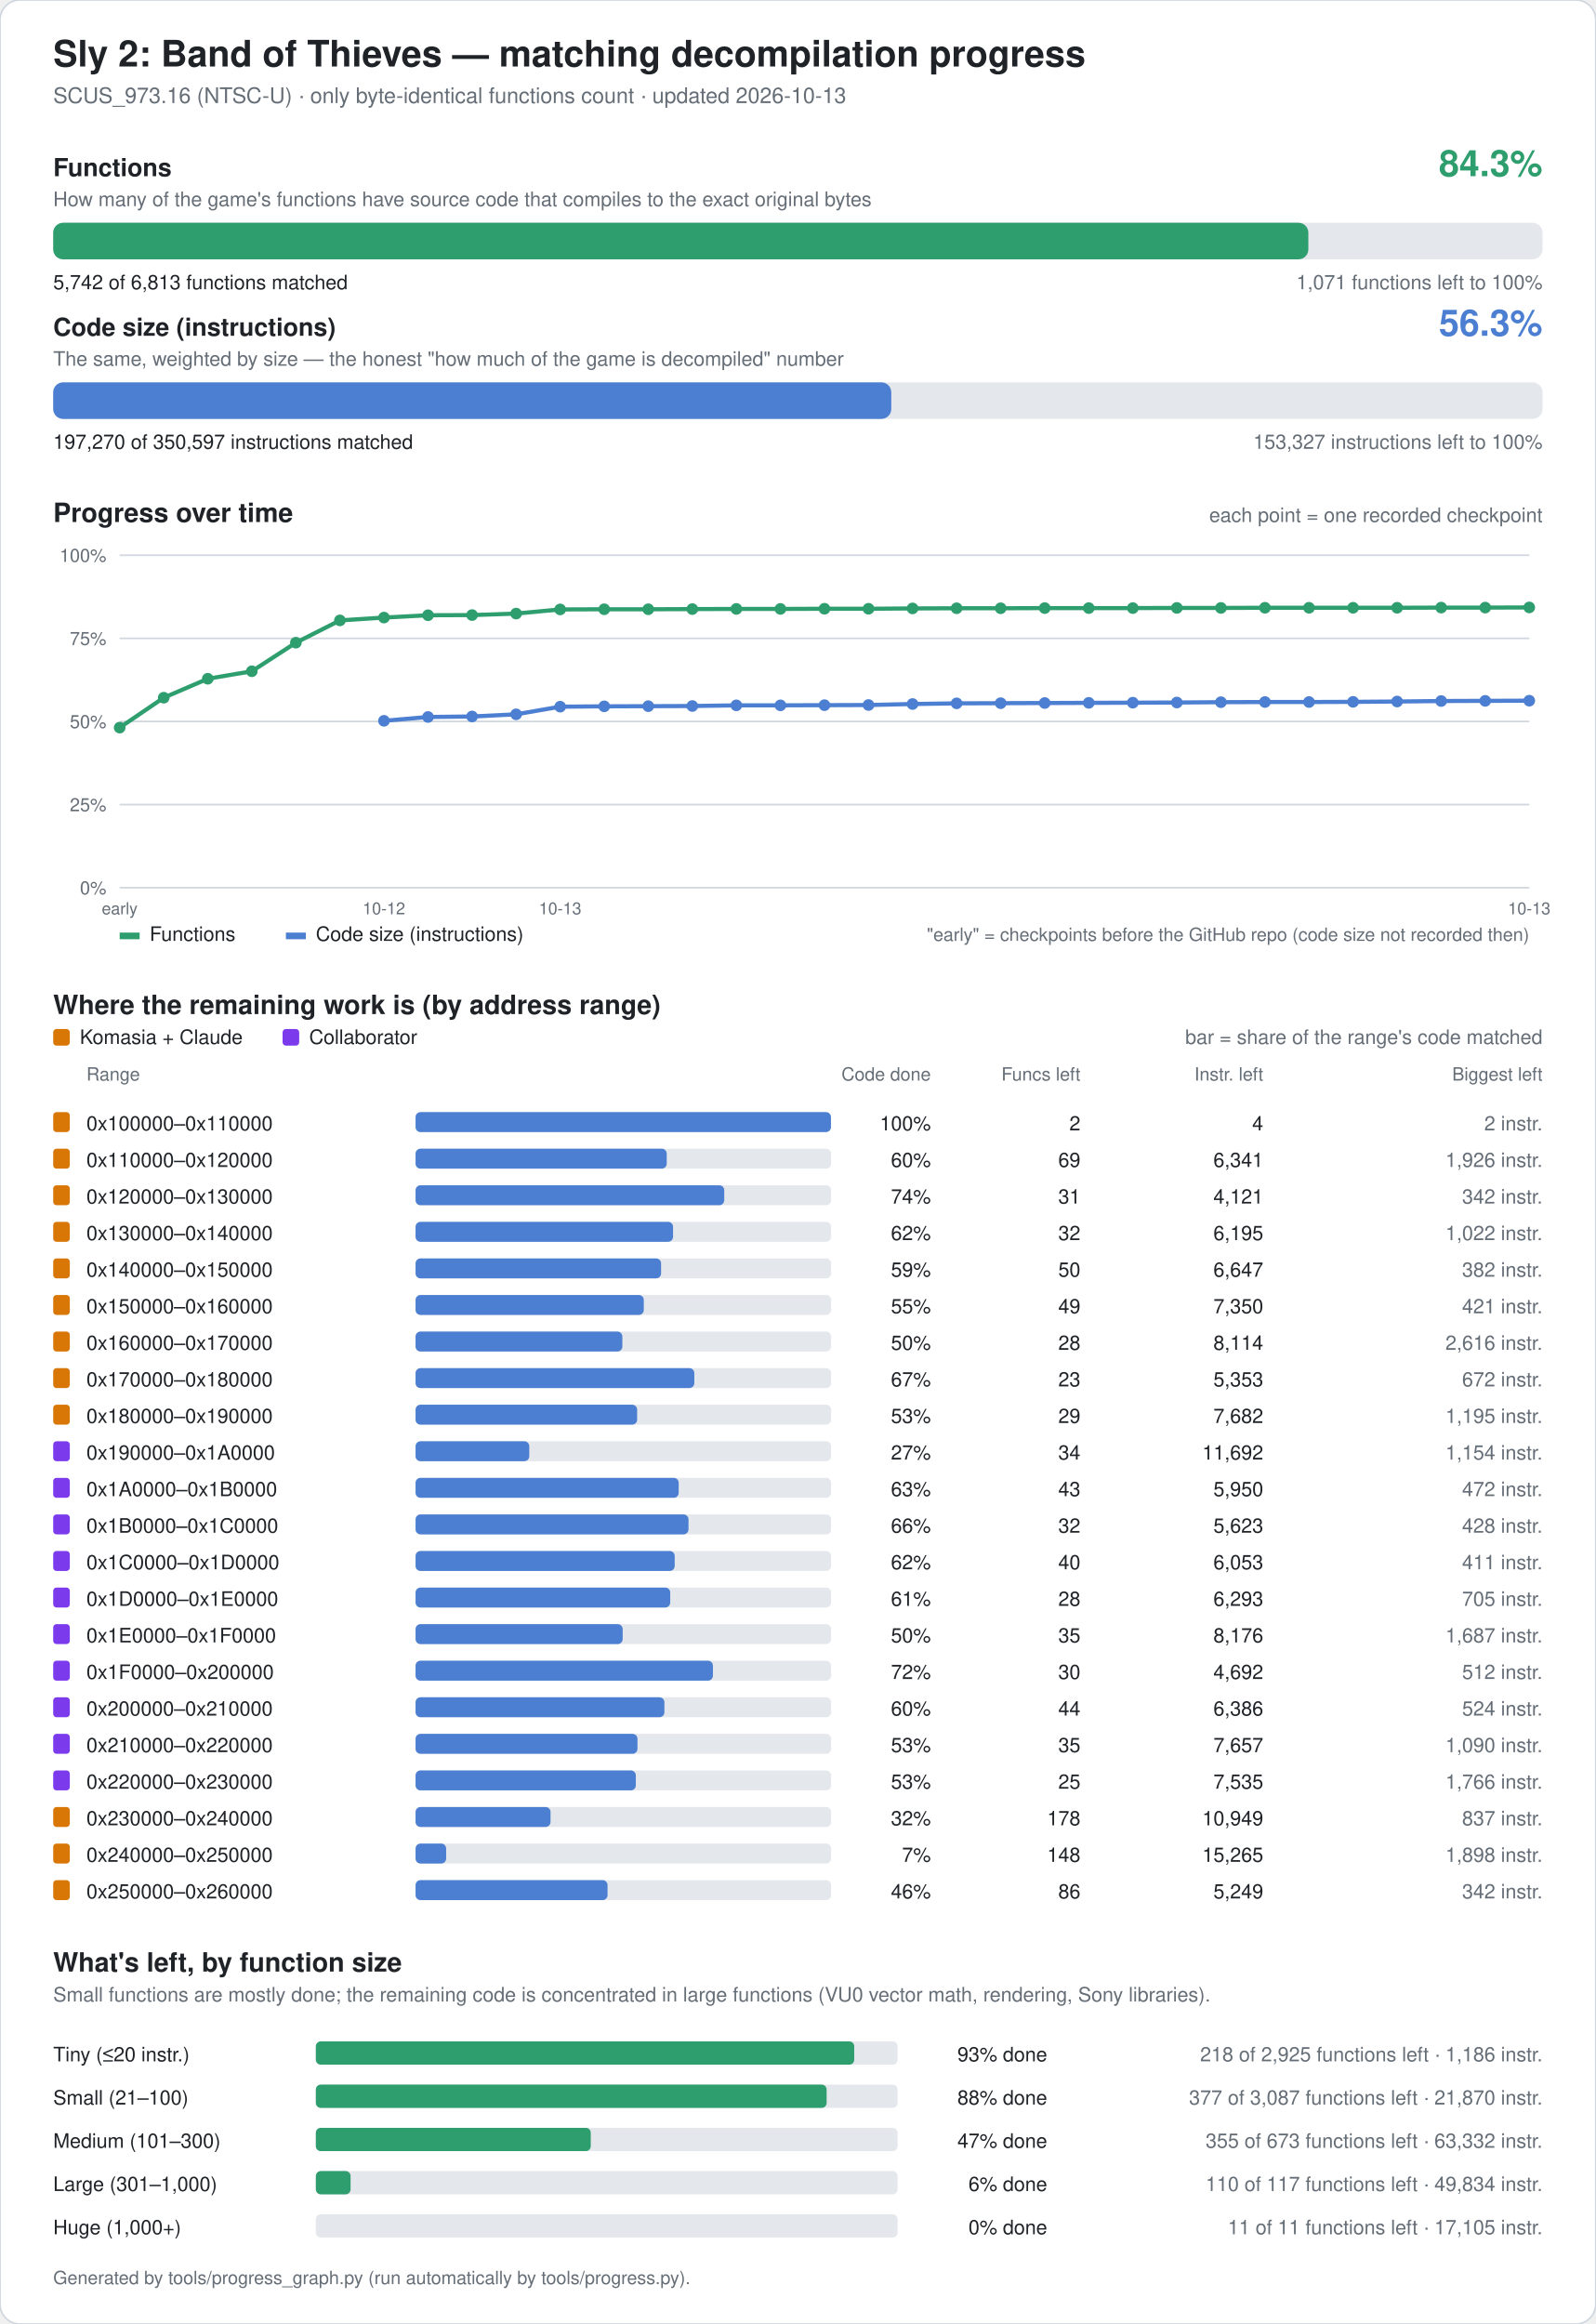
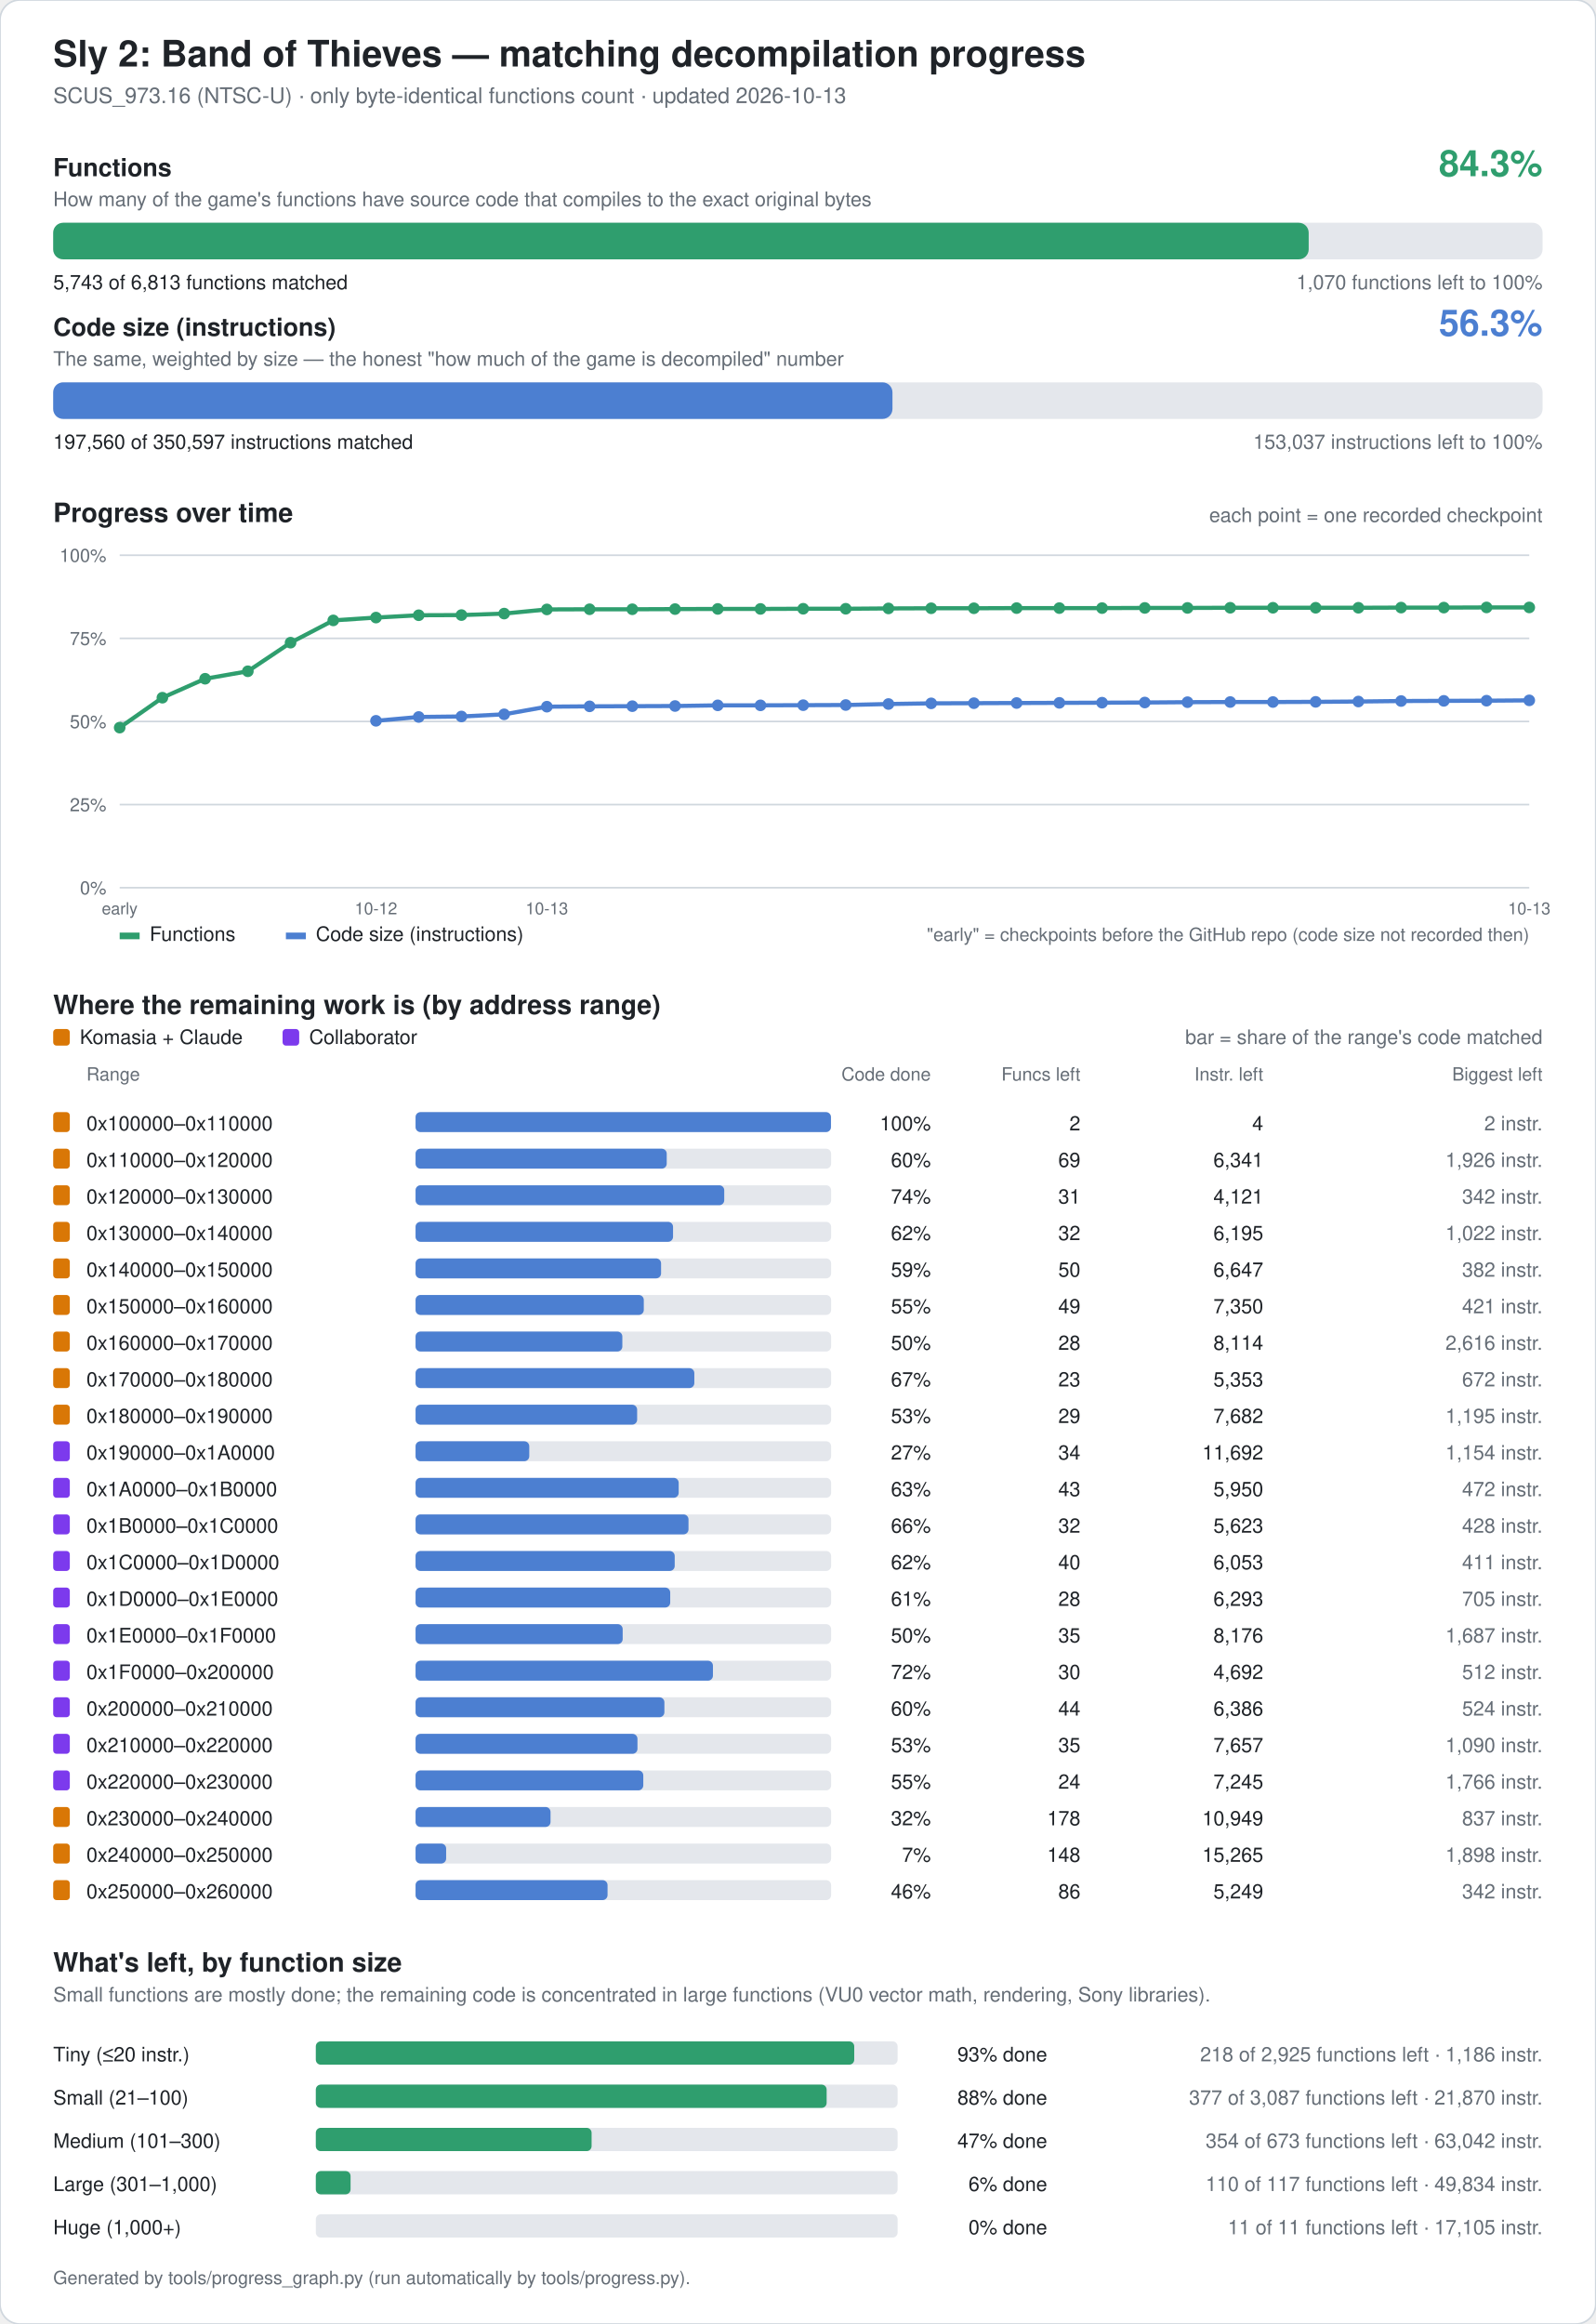
<svg xmlns="http://www.w3.org/2000/svg" width="960" height="1398" viewBox="0 0 960 1398" font-family="-apple-system,BlinkMacSystemFont,Segoe UI,Helvetica,Arial,sans-serif">
  <rect width="960" height="1398" rx="12" fill="#ffffff" stroke="#d0d7de" />
  <text x="32.0" y="40.0" font-size="22" fill="#1f2328" text-anchor="start" font-weight="bold">Sly 2: Band of Thieves — matching decompilation progress</text>
  <text x="32.0" y="62.0" font-size="13" fill="#656d76" text-anchor="start" font-weight="normal">SCUS_973.16 (NTSC-U) · only byte-identical functions count · updated 2026-10-13</text>
  <text x="32.0" y="106.0" font-size="15" fill="#1f2328" text-anchor="start" font-weight="bold">Functions</text>
  <text x="928.0" y="106.0" font-size="22" fill="#2f9e6e" text-anchor="end" font-weight="bold">84.3%</text>
  <text x="32.0" y="124.0" font-size="12" fill="#656d76" text-anchor="start" font-weight="normal">How many of the game's functions have source code that compiles to the exact original bytes</text>
  <rect x="32" y="134" width="896" height="22" rx="6" fill="#e4e7ec" />
-   <rect x="32" y="134" width="755.1" height="22" rx="6" fill="#2f9e6e" />
-   <text x="32.0" y="174.0" font-size="12" fill="#1f2328" text-anchor="start" font-weight="normal">5,742 of 6,813 functions matched</text>
-   <text x="928.0" y="174.0" font-size="12" fill="#656d76" text-anchor="end" font-weight="normal">1,071 functions left to 100%</text>
+   <rect x="32" y="134" width="755.3" height="22" rx="6" fill="#2f9e6e" />
+   <text x="32.0" y="174.0" font-size="12" fill="#1f2328" text-anchor="start" font-weight="normal">5,743 of 6,813 functions matched</text>
+   <text x="928.0" y="174.0" font-size="12" fill="#656d76" text-anchor="end" font-weight="normal">1,070 functions left to 100%</text>
  <text x="32.0" y="202.0" font-size="15" fill="#1f2328" text-anchor="start" font-weight="bold">Code size (instructions)</text>
  <text x="928.0" y="202.0" font-size="22" fill="#4c7fd1" text-anchor="end" font-weight="bold">56.3%</text>
  <text x="32.0" y="220.0" font-size="12" fill="#656d76" text-anchor="start" font-weight="normal">The same, weighted by size — the honest "how much of the game is decompiled" number</text>
  <rect x="32" y="230" width="896" height="22" rx="6" fill="#e4e7ec" />
-   <rect x="32" y="230" width="504.2" height="22" rx="6" fill="#4c7fd1" />
-   <text x="32.0" y="270.0" font-size="12" fill="#1f2328" text-anchor="start" font-weight="normal">197,270 of 350,597 instructions matched</text>
-   <text x="928.0" y="270.0" font-size="12" fill="#656d76" text-anchor="end" font-weight="normal">153,327 instructions left to 100%</text>
+   <rect x="32" y="230" width="504.9" height="22" rx="6" fill="#4c7fd1" />
+   <text x="32.0" y="270.0" font-size="12" fill="#1f2328" text-anchor="start" font-weight="normal">197,560 of 350,597 instructions matched</text>
+   <text x="928.0" y="270.0" font-size="12" fill="#656d76" text-anchor="end" font-weight="normal">153,037 instructions left to 100%</text>
  <text x="32.0" y="314.0" font-size="16" fill="#1f2328" text-anchor="start" font-weight="bold">Progress over time</text>
  <text x="928.0" y="314.0" font-size="12" fill="#656d76" text-anchor="end" font-weight="normal">each point = one recorded checkpoint</text>
  <line x1="72" y1="534.0" x2="920" y2="534.0" stroke="#d0d7de" stroke-width="1" />
  <text x="64.0" y="538.0" font-size="11" fill="#656d76" text-anchor="end" font-weight="normal">0%</text>
  <line x1="72" y1="484.0" x2="920" y2="484.0" stroke="#d0d7de" stroke-width="1" />
  <text x="64.0" y="488.0" font-size="11" fill="#656d76" text-anchor="end" font-weight="normal">25%</text>
  <line x1="72" y1="434.0" x2="920" y2="434.0" stroke="#d0d7de" stroke-width="1" />
  <text x="64.0" y="438.0" font-size="11" fill="#656d76" text-anchor="end" font-weight="normal">50%</text>
  <line x1="72" y1="384.0" x2="920" y2="384.0" stroke="#d0d7de" stroke-width="1" />
  <text x="64.0" y="388.0" font-size="11" fill="#656d76" text-anchor="end" font-weight="normal">75%</text>
  <line x1="72" y1="334.0" x2="920" y2="334.0" stroke="#d0d7de" stroke-width="1" />
  <text x="64.0" y="338.0" font-size="11" fill="#656d76" text-anchor="end" font-weight="normal">100%</text>
-   <polyline fill="none" stroke="#2f9e6e" stroke-width="2.5" stroke-linejoin="round" points="72.0,437.7 98.5,419.7 125.0,408.3 151.5,403.8 178.0,386.6 204.5,373.2 231.0,371.5 257.5,370.1 284.0,370.0 310.5,369.1 337.0,366.6 363.5,366.5 390.0,366.5 416.5,366.4 443.0,366.3 469.5,366.3 496.0,366.2 522.5,366.2 549.0,366.0 575.5,365.9 602.0,365.9 628.5,365.8 655.0,365.8 681.5,365.8 708.0,365.7 734.5,365.7 761.0,365.6 787.5,365.6 814.0,365.6 840.5,365.6 867.0,365.5 893.5,365.5 920.0,365.4" />
+   <polyline fill="none" stroke="#2f9e6e" stroke-width="2.5" stroke-linejoin="round" points="72.0,437.7 97.7,419.7 123.4,408.3 149.1,403.8 174.8,386.6 200.5,373.2 226.2,371.5 251.9,370.1 277.6,370.0 303.3,369.1 329.0,366.6 354.7,366.5 380.4,366.5 406.1,366.4 431.8,366.3 457.5,366.3 483.2,366.2 508.8,366.2 534.5,366.0 560.2,365.9 585.9,365.9 611.6,365.8 637.3,365.8 663.0,365.8 688.7,365.7 714.4,365.7 740.1,365.6 765.8,365.6 791.5,365.6 817.2,365.6 842.9,365.5 868.6,365.5 894.3,365.4 920.0,365.4" />
  <circle cx="72.0" cy="437.7" r="3.5" fill="#2f9e6e" />
-   <circle cx="98.5" cy="419.7" r="3.5" fill="#2f9e6e" />
-   <circle cx="125.0" cy="408.3" r="3.5" fill="#2f9e6e" />
-   <circle cx="151.5" cy="403.8" r="3.5" fill="#2f9e6e" />
-   <circle cx="178.0" cy="386.6" r="3.5" fill="#2f9e6e" />
-   <circle cx="204.5" cy="373.2" r="3.5" fill="#2f9e6e" />
-   <circle cx="231.0" cy="371.5" r="3.5" fill="#2f9e6e" />
-   <circle cx="257.5" cy="370.1" r="3.5" fill="#2f9e6e" />
-   <circle cx="284.0" cy="370.0" r="3.5" fill="#2f9e6e" />
-   <circle cx="310.5" cy="369.1" r="3.5" fill="#2f9e6e" />
-   <circle cx="337.0" cy="366.6" r="3.5" fill="#2f9e6e" />
-   <circle cx="363.5" cy="366.5" r="3.5" fill="#2f9e6e" />
-   <circle cx="390.0" cy="366.5" r="3.5" fill="#2f9e6e" />
-   <circle cx="416.5" cy="366.4" r="3.5" fill="#2f9e6e" />
-   <circle cx="443.0" cy="366.3" r="3.5" fill="#2f9e6e" />
-   <circle cx="469.5" cy="366.3" r="3.5" fill="#2f9e6e" />
-   <circle cx="496.0" cy="366.2" r="3.5" fill="#2f9e6e" />
-   <circle cx="522.5" cy="366.2" r="3.5" fill="#2f9e6e" />
-   <circle cx="549.0" cy="366.0" r="3.5" fill="#2f9e6e" />
-   <circle cx="575.5" cy="365.9" r="3.5" fill="#2f9e6e" />
-   <circle cx="602.0" cy="365.9" r="3.5" fill="#2f9e6e" />
-   <circle cx="628.5" cy="365.8" r="3.5" fill="#2f9e6e" />
-   <circle cx="655.0" cy="365.8" r="3.5" fill="#2f9e6e" />
-   <circle cx="681.5" cy="365.8" r="3.5" fill="#2f9e6e" />
-   <circle cx="708.0" cy="365.7" r="3.5" fill="#2f9e6e" />
-   <circle cx="734.5" cy="365.7" r="3.5" fill="#2f9e6e" />
-   <circle cx="761.0" cy="365.6" r="3.5" fill="#2f9e6e" />
-   <circle cx="787.5" cy="365.6" r="3.5" fill="#2f9e6e" />
-   <circle cx="814.0" cy="365.6" r="3.5" fill="#2f9e6e" />
-   <circle cx="840.5" cy="365.6" r="3.5" fill="#2f9e6e" />
-   <circle cx="867.0" cy="365.5" r="3.5" fill="#2f9e6e" />
-   <circle cx="893.5" cy="365.5" r="3.5" fill="#2f9e6e" />
+   <circle cx="97.7" cy="419.7" r="3.5" fill="#2f9e6e" />
+   <circle cx="123.4" cy="408.3" r="3.5" fill="#2f9e6e" />
+   <circle cx="149.1" cy="403.8" r="3.5" fill="#2f9e6e" />
+   <circle cx="174.8" cy="386.6" r="3.5" fill="#2f9e6e" />
+   <circle cx="200.5" cy="373.2" r="3.5" fill="#2f9e6e" />
+   <circle cx="226.2" cy="371.5" r="3.5" fill="#2f9e6e" />
+   <circle cx="251.9" cy="370.1" r="3.5" fill="#2f9e6e" />
+   <circle cx="277.6" cy="370.0" r="3.5" fill="#2f9e6e" />
+   <circle cx="303.3" cy="369.1" r="3.5" fill="#2f9e6e" />
+   <circle cx="329.0" cy="366.6" r="3.5" fill="#2f9e6e" />
+   <circle cx="354.7" cy="366.5" r="3.5" fill="#2f9e6e" />
+   <circle cx="380.4" cy="366.5" r="3.5" fill="#2f9e6e" />
+   <circle cx="406.1" cy="366.4" r="3.5" fill="#2f9e6e" />
+   <circle cx="431.8" cy="366.3" r="3.5" fill="#2f9e6e" />
+   <circle cx="457.5" cy="366.3" r="3.5" fill="#2f9e6e" />
+   <circle cx="483.2" cy="366.2" r="3.5" fill="#2f9e6e" />
+   <circle cx="508.8" cy="366.2" r="3.5" fill="#2f9e6e" />
+   <circle cx="534.5" cy="366.0" r="3.5" fill="#2f9e6e" />
+   <circle cx="560.2" cy="365.9" r="3.5" fill="#2f9e6e" />
+   <circle cx="585.9" cy="365.9" r="3.5" fill="#2f9e6e" />
+   <circle cx="611.6" cy="365.8" r="3.5" fill="#2f9e6e" />
+   <circle cx="637.3" cy="365.8" r="3.5" fill="#2f9e6e" />
+   <circle cx="663.0" cy="365.8" r="3.5" fill="#2f9e6e" />
+   <circle cx="688.7" cy="365.7" r="3.5" fill="#2f9e6e" />
+   <circle cx="714.4" cy="365.7" r="3.5" fill="#2f9e6e" />
+   <circle cx="740.1" cy="365.6" r="3.5" fill="#2f9e6e" />
+   <circle cx="765.8" cy="365.6" r="3.5" fill="#2f9e6e" />
+   <circle cx="791.5" cy="365.6" r="3.5" fill="#2f9e6e" />
+   <circle cx="817.2" cy="365.6" r="3.5" fill="#2f9e6e" />
+   <circle cx="842.9" cy="365.5" r="3.5" fill="#2f9e6e" />
+   <circle cx="868.6" cy="365.5" r="3.5" fill="#2f9e6e" />
+   <circle cx="894.3" cy="365.4" r="3.5" fill="#2f9e6e" />
  <circle cx="920.0" cy="365.4" r="3.5" fill="#2f9e6e" />
-   <polyline fill="none" stroke="#4c7fd1" stroke-width="2.5" stroke-linejoin="round" points="231.0,433.6 257.5,431.3 284.0,431.0 310.5,429.7 337.0,425.1 363.5,424.9 390.0,424.8 416.5,424.7 443.0,424.3 469.5,424.3 496.0,424.2 522.5,424.1 549.0,423.5 575.5,423.1 602.0,423.0 628.5,422.9 655.0,422.8 681.5,422.7 708.0,422.6 734.5,422.4 761.0,422.3 787.5,422.3 814.0,422.2 840.5,422.0 867.0,421.7 893.5,421.6 920.0,421.5" />
-   <circle cx="231.0" cy="433.6" r="3.5" fill="#4c7fd1" />
-   <circle cx="257.5" cy="431.3" r="3.5" fill="#4c7fd1" />
-   <circle cx="284.0" cy="431.0" r="3.5" fill="#4c7fd1" />
-   <circle cx="310.5" cy="429.7" r="3.5" fill="#4c7fd1" />
-   <circle cx="337.0" cy="425.1" r="3.5" fill="#4c7fd1" />
-   <circle cx="363.5" cy="424.9" r="3.5" fill="#4c7fd1" />
-   <circle cx="390.0" cy="424.8" r="3.5" fill="#4c7fd1" />
-   <circle cx="416.5" cy="424.7" r="3.5" fill="#4c7fd1" />
-   <circle cx="443.0" cy="424.3" r="3.5" fill="#4c7fd1" />
-   <circle cx="469.5" cy="424.3" r="3.5" fill="#4c7fd1" />
-   <circle cx="496.0" cy="424.2" r="3.5" fill="#4c7fd1" />
-   <circle cx="522.5" cy="424.1" r="3.5" fill="#4c7fd1" />
-   <circle cx="549.0" cy="423.5" r="3.5" fill="#4c7fd1" />
-   <circle cx="575.5" cy="423.1" r="3.5" fill="#4c7fd1" />
-   <circle cx="602.0" cy="423.0" r="3.5" fill="#4c7fd1" />
-   <circle cx="628.5" cy="422.9" r="3.5" fill="#4c7fd1" />
-   <circle cx="655.0" cy="422.8" r="3.5" fill="#4c7fd1" />
-   <circle cx="681.5" cy="422.7" r="3.5" fill="#4c7fd1" />
-   <circle cx="708.0" cy="422.6" r="3.5" fill="#4c7fd1" />
-   <circle cx="734.5" cy="422.4" r="3.5" fill="#4c7fd1" />
-   <circle cx="761.0" cy="422.3" r="3.5" fill="#4c7fd1" />
-   <circle cx="787.5" cy="422.3" r="3.5" fill="#4c7fd1" />
-   <circle cx="814.0" cy="422.2" r="3.5" fill="#4c7fd1" />
-   <circle cx="840.5" cy="422.0" r="3.5" fill="#4c7fd1" />
-   <circle cx="867.0" cy="421.7" r="3.5" fill="#4c7fd1" />
-   <circle cx="893.5" cy="421.6" r="3.5" fill="#4c7fd1" />
-   <circle cx="920.0" cy="421.5" r="3.5" fill="#4c7fd1" />
+   <polyline fill="none" stroke="#4c7fd1" stroke-width="2.5" stroke-linejoin="round" points="226.2,433.6 251.9,431.3 277.6,431.0 303.3,429.7 329.0,425.1 354.7,424.9 380.4,424.8 406.1,424.7 431.8,424.3 457.5,424.3 483.2,424.2 508.8,424.1 534.5,423.5 560.2,423.1 585.9,423.0 611.6,422.9 637.3,422.8 663.0,422.7 688.7,422.6 714.4,422.4 740.1,422.3 765.8,422.3 791.5,422.2 817.2,422.0 842.9,421.7 868.6,421.6 894.3,421.5 920.0,421.3" />
+   <circle cx="226.2" cy="433.6" r="3.5" fill="#4c7fd1" />
+   <circle cx="251.9" cy="431.3" r="3.5" fill="#4c7fd1" />
+   <circle cx="277.6" cy="431.0" r="3.5" fill="#4c7fd1" />
+   <circle cx="303.3" cy="429.7" r="3.5" fill="#4c7fd1" />
+   <circle cx="329.0" cy="425.1" r="3.5" fill="#4c7fd1" />
+   <circle cx="354.7" cy="424.9" r="3.5" fill="#4c7fd1" />
+   <circle cx="380.4" cy="424.8" r="3.5" fill="#4c7fd1" />
+   <circle cx="406.1" cy="424.7" r="3.5" fill="#4c7fd1" />
+   <circle cx="431.8" cy="424.3" r="3.5" fill="#4c7fd1" />
+   <circle cx="457.5" cy="424.3" r="3.5" fill="#4c7fd1" />
+   <circle cx="483.2" cy="424.2" r="3.5" fill="#4c7fd1" />
+   <circle cx="508.8" cy="424.1" r="3.5" fill="#4c7fd1" />
+   <circle cx="534.5" cy="423.5" r="3.5" fill="#4c7fd1" />
+   <circle cx="560.2" cy="423.1" r="3.5" fill="#4c7fd1" />
+   <circle cx="585.9" cy="423.0" r="3.5" fill="#4c7fd1" />
+   <circle cx="611.6" cy="422.9" r="3.5" fill="#4c7fd1" />
+   <circle cx="637.3" cy="422.8" r="3.5" fill="#4c7fd1" />
+   <circle cx="663.0" cy="422.7" r="3.5" fill="#4c7fd1" />
+   <circle cx="688.7" cy="422.6" r="3.5" fill="#4c7fd1" />
+   <circle cx="714.4" cy="422.4" r="3.5" fill="#4c7fd1" />
+   <circle cx="740.1" cy="422.3" r="3.5" fill="#4c7fd1" />
+   <circle cx="765.8" cy="422.3" r="3.5" fill="#4c7fd1" />
+   <circle cx="791.5" cy="422.2" r="3.5" fill="#4c7fd1" />
+   <circle cx="817.2" cy="422.0" r="3.5" fill="#4c7fd1" />
+   <circle cx="842.9" cy="421.7" r="3.5" fill="#4c7fd1" />
+   <circle cx="868.6" cy="421.6" r="3.5" fill="#4c7fd1" />
+   <circle cx="894.3" cy="421.5" r="3.5" fill="#4c7fd1" />
+   <circle cx="920.0" cy="421.3" r="3.5" fill="#4c7fd1" />
  <text x="72.0" y="550.0" font-size="10" fill="#656d76" text-anchor="middle" font-weight="normal">early</text>
-   <text x="231.0" y="550.0" font-size="10" fill="#656d76" text-anchor="middle" font-weight="normal">10-12</text>
-   <text x="337.0" y="550.0" font-size="10" fill="#656d76" text-anchor="middle" font-weight="normal">10-13</text>
+   <text x="226.2" y="550.0" font-size="10" fill="#656d76" text-anchor="middle" font-weight="normal">10-12</text>
+   <text x="329.0" y="550.0" font-size="10" fill="#656d76" text-anchor="middle" font-weight="normal">10-13</text>
  <text x="920.0" y="550.0" font-size="10" fill="#656d76" text-anchor="middle" font-weight="normal">10-13</text>
  <rect x="72" y="561" width="12" height="4" fill="#2f9e6e" />
  <text x="90.0" y="566.0" font-size="12" fill="#1f2328" text-anchor="start" font-weight="normal">Functions</text>
  <rect x="172" y="561" width="12" height="4" fill="#4c7fd1" />
  <text x="190.0" y="566.0" font-size="12" fill="#1f2328" text-anchor="start" font-weight="normal">Code size (instructions)</text>
  <text x="920.0" y="566.0" font-size="11" fill="#656d76" text-anchor="end" font-weight="normal">"early" = checkpoints before the GitHub repo (code size not recorded then)</text>
  <text x="32.0" y="610.0" font-size="16" fill="#1f2328" text-anchor="start" font-weight="bold">Where the remaining work is (by address range)</text>
  <rect x="32" y="619" width="10" height="10" rx="2" fill="#d97706" />
  <text x="48.0" y="628.0" font-size="12" fill="#1f2328" text-anchor="start" font-weight="normal">Komasia + Claude</text>
  <rect x="170" y="619" width="10" height="10" rx="2" fill="#7c3aed" />
  <text x="186.0" y="628.0" font-size="12" fill="#1f2328" text-anchor="start" font-weight="normal">Collaborator</text>
  <text x="928.0" y="628.0" font-size="12" fill="#656d76" text-anchor="end" font-weight="normal">bar = share of the range's code matched</text>
  <text x="52.0" y="650.0" font-size="11" fill="#656d76" text-anchor="start" font-weight="normal">Range</text>
  <text x="560.0" y="650.0" font-size="11" fill="#656d76" text-anchor="end" font-weight="normal">Code done</text>
  <text x="650.0" y="650.0" font-size="11" fill="#656d76" text-anchor="end" font-weight="normal">Funcs left</text>
  <text x="760.0" y="650.0" font-size="11" fill="#656d76" text-anchor="end" font-weight="normal">Instr. left</text>
  <text x="928.0" y="650.0" font-size="11" fill="#656d76" text-anchor="end" font-weight="normal">Biggest left</text>
  <rect x="32" y="669" width="10" height="12" rx="2" fill="#d97706" />
  <text x="52.0" y="680.0" font-size="12" fill="#1f2328" text-anchor="start" font-weight="normal">0x100000–0x110000</text>
  <rect x="250" y="669" width="250" height="12" rx="3" fill="#e4e7ec" />
  <rect x="250" y="669" width="249.9" height="12" rx="3" fill="#4c7fd1" />
  <text x="560.0" y="680.0" font-size="12" fill="#1f2328" text-anchor="end" font-weight="normal">100%</text>
  <text x="650.0" y="680.0" font-size="12" fill="#1f2328" text-anchor="end" font-weight="normal">2</text>
  <text x="760.0" y="680.0" font-size="12" fill="#1f2328" text-anchor="end" font-weight="normal">4</text>
  <text x="928.0" y="680.0" font-size="12" fill="#656d76" text-anchor="end" font-weight="normal">2 instr.</text>
  <rect x="32" y="691" width="10" height="12" rx="2" fill="#d97706" />
  <text x="52.0" y="702.0" font-size="12" fill="#1f2328" text-anchor="start" font-weight="normal">0x110000–0x120000</text>
  <rect x="250" y="691" width="250" height="12" rx="3" fill="#e4e7ec" />
  <rect x="250" y="691" width="151.1" height="12" rx="3" fill="#4c7fd1" />
  <text x="560.0" y="702.0" font-size="12" fill="#1f2328" text-anchor="end" font-weight="normal">60%</text>
  <text x="650.0" y="702.0" font-size="12" fill="#1f2328" text-anchor="end" font-weight="normal">69</text>
  <text x="760.0" y="702.0" font-size="12" fill="#1f2328" text-anchor="end" font-weight="normal">6,341</text>
  <text x="928.0" y="702.0" font-size="12" fill="#656d76" text-anchor="end" font-weight="normal">1,926 instr.</text>
  <rect x="32" y="713" width="10" height="12" rx="2" fill="#d97706" />
  <text x="52.0" y="724.0" font-size="12" fill="#1f2328" text-anchor="start" font-weight="normal">0x120000–0x130000</text>
  <rect x="250" y="713" width="250" height="12" rx="3" fill="#e4e7ec" />
  <rect x="250" y="713" width="185.7" height="12" rx="3" fill="#4c7fd1" />
  <text x="560.0" y="724.0" font-size="12" fill="#1f2328" text-anchor="end" font-weight="normal">74%</text>
  <text x="650.0" y="724.0" font-size="12" fill="#1f2328" text-anchor="end" font-weight="normal">31</text>
  <text x="760.0" y="724.0" font-size="12" fill="#1f2328" text-anchor="end" font-weight="normal">4,121</text>
  <text x="928.0" y="724.0" font-size="12" fill="#656d76" text-anchor="end" font-weight="normal">342 instr.</text>
  <rect x="32" y="735" width="10" height="12" rx="2" fill="#d97706" />
  <text x="52.0" y="746.0" font-size="12" fill="#1f2328" text-anchor="start" font-weight="normal">0x130000–0x140000</text>
  <rect x="250" y="735" width="250" height="12" rx="3" fill="#e4e7ec" />
  <rect x="250" y="735" width="154.9" height="12" rx="3" fill="#4c7fd1" />
  <text x="560.0" y="746.0" font-size="12" fill="#1f2328" text-anchor="end" font-weight="normal">62%</text>
  <text x="650.0" y="746.0" font-size="12" fill="#1f2328" text-anchor="end" font-weight="normal">32</text>
  <text x="760.0" y="746.0" font-size="12" fill="#1f2328" text-anchor="end" font-weight="normal">6,195</text>
  <text x="928.0" y="746.0" font-size="12" fill="#656d76" text-anchor="end" font-weight="normal">1,022 instr.</text>
  <rect x="32" y="757" width="10" height="12" rx="2" fill="#d97706" />
  <text x="52.0" y="768.0" font-size="12" fill="#1f2328" text-anchor="start" font-weight="normal">0x140000–0x150000</text>
  <rect x="250" y="757" width="250" height="12" rx="3" fill="#e4e7ec" />
  <rect x="250" y="757" width="147.7" height="12" rx="3" fill="#4c7fd1" />
  <text x="560.0" y="768.0" font-size="12" fill="#1f2328" text-anchor="end" font-weight="normal">59%</text>
  <text x="650.0" y="768.0" font-size="12" fill="#1f2328" text-anchor="end" font-weight="normal">50</text>
  <text x="760.0" y="768.0" font-size="12" fill="#1f2328" text-anchor="end" font-weight="normal">6,647</text>
  <text x="928.0" y="768.0" font-size="12" fill="#656d76" text-anchor="end" font-weight="normal">382 instr.</text>
  <rect x="32" y="779" width="10" height="12" rx="2" fill="#d97706" />
  <text x="52.0" y="790.0" font-size="12" fill="#1f2328" text-anchor="start" font-weight="normal">0x150000–0x160000</text>
  <rect x="250" y="779" width="250" height="12" rx="3" fill="#e4e7ec" />
  <rect x="250" y="779" width="137.3" height="12" rx="3" fill="#4c7fd1" />
  <text x="560.0" y="790.0" font-size="12" fill="#1f2328" text-anchor="end" font-weight="normal">55%</text>
  <text x="650.0" y="790.0" font-size="12" fill="#1f2328" text-anchor="end" font-weight="normal">49</text>
  <text x="760.0" y="790.0" font-size="12" fill="#1f2328" text-anchor="end" font-weight="normal">7,350</text>
  <text x="928.0" y="790.0" font-size="12" fill="#656d76" text-anchor="end" font-weight="normal">421 instr.</text>
  <rect x="32" y="801" width="10" height="12" rx="2" fill="#d97706" />
  <text x="52.0" y="812.0" font-size="12" fill="#1f2328" text-anchor="start" font-weight="normal">0x160000–0x170000</text>
  <rect x="250" y="801" width="250" height="12" rx="3" fill="#e4e7ec" />
  <rect x="250" y="801" width="124.4" height="12" rx="3" fill="#4c7fd1" />
  <text x="560.0" y="812.0" font-size="12" fill="#1f2328" text-anchor="end" font-weight="normal">50%</text>
  <text x="650.0" y="812.0" font-size="12" fill="#1f2328" text-anchor="end" font-weight="normal">28</text>
  <text x="760.0" y="812.0" font-size="12" fill="#1f2328" text-anchor="end" font-weight="normal">8,114</text>
  <text x="928.0" y="812.0" font-size="12" fill="#656d76" text-anchor="end" font-weight="normal">2,616 instr.</text>
  <rect x="32" y="823" width="10" height="12" rx="2" fill="#d97706" />
  <text x="52.0" y="834.0" font-size="12" fill="#1f2328" text-anchor="start" font-weight="normal">0x170000–0x180000</text>
  <rect x="250" y="823" width="250" height="12" rx="3" fill="#e4e7ec" />
  <rect x="250" y="823" width="167.7" height="12" rx="3" fill="#4c7fd1" />
  <text x="560.0" y="834.0" font-size="12" fill="#1f2328" text-anchor="end" font-weight="normal">67%</text>
  <text x="650.0" y="834.0" font-size="12" fill="#1f2328" text-anchor="end" font-weight="normal">23</text>
  <text x="760.0" y="834.0" font-size="12" fill="#1f2328" text-anchor="end" font-weight="normal">5,353</text>
  <text x="928.0" y="834.0" font-size="12" fill="#656d76" text-anchor="end" font-weight="normal">672 instr.</text>
  <rect x="32" y="845" width="10" height="12" rx="2" fill="#d97706" />
  <text x="52.0" y="856.0" font-size="12" fill="#1f2328" text-anchor="start" font-weight="normal">0x180000–0x190000</text>
  <rect x="250" y="845" width="250" height="12" rx="3" fill="#e4e7ec" />
  <rect x="250" y="845" width="133.3" height="12" rx="3" fill="#4c7fd1" />
  <text x="560.0" y="856.0" font-size="12" fill="#1f2328" text-anchor="end" font-weight="normal">53%</text>
  <text x="650.0" y="856.0" font-size="12" fill="#1f2328" text-anchor="end" font-weight="normal">29</text>
  <text x="760.0" y="856.0" font-size="12" fill="#1f2328" text-anchor="end" font-weight="normal">7,682</text>
  <text x="928.0" y="856.0" font-size="12" fill="#656d76" text-anchor="end" font-weight="normal">1,195 instr.</text>
  <rect x="32" y="867" width="10" height="12" rx="2" fill="#7c3aed" />
  <text x="52.0" y="878.0" font-size="12" fill="#1f2328" text-anchor="start" font-weight="normal">0x190000–0x1A0000</text>
  <rect x="250" y="867" width="250" height="12" rx="3" fill="#e4e7ec" />
  <rect x="250" y="867" width="68.4" height="12" rx="3" fill="#4c7fd1" />
  <text x="560.0" y="878.0" font-size="12" fill="#1f2328" text-anchor="end" font-weight="normal">27%</text>
  <text x="650.0" y="878.0" font-size="12" fill="#1f2328" text-anchor="end" font-weight="normal">34</text>
  <text x="760.0" y="878.0" font-size="12" fill="#1f2328" text-anchor="end" font-weight="normal">11,692</text>
  <text x="928.0" y="878.0" font-size="12" fill="#656d76" text-anchor="end" font-weight="normal">1,154 instr.</text>
  <rect x="32" y="889" width="10" height="12" rx="2" fill="#7c3aed" />
  <text x="52.0" y="900.0" font-size="12" fill="#1f2328" text-anchor="start" font-weight="normal">0x1A0000–0x1B0000</text>
  <rect x="250" y="889" width="250" height="12" rx="3" fill="#e4e7ec" />
  <rect x="250" y="889" width="158.3" height="12" rx="3" fill="#4c7fd1" />
  <text x="560.0" y="900.0" font-size="12" fill="#1f2328" text-anchor="end" font-weight="normal">63%</text>
  <text x="650.0" y="900.0" font-size="12" fill="#1f2328" text-anchor="end" font-weight="normal">43</text>
  <text x="760.0" y="900.0" font-size="12" fill="#1f2328" text-anchor="end" font-weight="normal">5,950</text>
  <text x="928.0" y="900.0" font-size="12" fill="#656d76" text-anchor="end" font-weight="normal">472 instr.</text>
  <rect x="32" y="911" width="10" height="12" rx="2" fill="#7c3aed" />
  <text x="52.0" y="922.0" font-size="12" fill="#1f2328" text-anchor="start" font-weight="normal">0x1B0000–0x1C0000</text>
  <rect x="250" y="911" width="250" height="12" rx="3" fill="#e4e7ec" />
  <rect x="250" y="911" width="164.2" height="12" rx="3" fill="#4c7fd1" />
  <text x="560.0" y="922.0" font-size="12" fill="#1f2328" text-anchor="end" font-weight="normal">66%</text>
  <text x="650.0" y="922.0" font-size="12" fill="#1f2328" text-anchor="end" font-weight="normal">32</text>
  <text x="760.0" y="922.0" font-size="12" fill="#1f2328" text-anchor="end" font-weight="normal">5,623</text>
  <text x="928.0" y="922.0" font-size="12" fill="#656d76" text-anchor="end" font-weight="normal">428 instr.</text>
  <rect x="32" y="933" width="10" height="12" rx="2" fill="#7c3aed" />
  <text x="52.0" y="944.0" font-size="12" fill="#1f2328" text-anchor="start" font-weight="normal">0x1C0000–0x1D0000</text>
  <rect x="250" y="933" width="250" height="12" rx="3" fill="#e4e7ec" />
  <rect x="250" y="933" width="155.9" height="12" rx="3" fill="#4c7fd1" />
  <text x="560.0" y="944.0" font-size="12" fill="#1f2328" text-anchor="end" font-weight="normal">62%</text>
  <text x="650.0" y="944.0" font-size="12" fill="#1f2328" text-anchor="end" font-weight="normal">40</text>
  <text x="760.0" y="944.0" font-size="12" fill="#1f2328" text-anchor="end" font-weight="normal">6,053</text>
  <text x="928.0" y="944.0" font-size="12" fill="#656d76" text-anchor="end" font-weight="normal">411 instr.</text>
  <rect x="32" y="955" width="10" height="12" rx="2" fill="#7c3aed" />
  <text x="52.0" y="966.0" font-size="12" fill="#1f2328" text-anchor="start" font-weight="normal">0x1D0000–0x1E0000</text>
  <rect x="250" y="955" width="250" height="12" rx="3" fill="#e4e7ec" />
  <rect x="250" y="955" width="153.2" height="12" rx="3" fill="#4c7fd1" />
  <text x="560.0" y="966.0" font-size="12" fill="#1f2328" text-anchor="end" font-weight="normal">61%</text>
  <text x="650.0" y="966.0" font-size="12" fill="#1f2328" text-anchor="end" font-weight="normal">28</text>
  <text x="760.0" y="966.0" font-size="12" fill="#1f2328" text-anchor="end" font-weight="normal">6,293</text>
  <text x="928.0" y="966.0" font-size="12" fill="#656d76" text-anchor="end" font-weight="normal">705 instr.</text>
  <rect x="32" y="977" width="10" height="12" rx="2" fill="#7c3aed" />
  <text x="52.0" y="988.0" font-size="12" fill="#1f2328" text-anchor="start" font-weight="normal">0x1E0000–0x1F0000</text>
  <rect x="250" y="977" width="250" height="12" rx="3" fill="#e4e7ec" />
  <rect x="250" y="977" width="124.6" height="12" rx="3" fill="#4c7fd1" />
  <text x="560.0" y="988.0" font-size="12" fill="#1f2328" text-anchor="end" font-weight="normal">50%</text>
  <text x="650.0" y="988.0" font-size="12" fill="#1f2328" text-anchor="end" font-weight="normal">35</text>
  <text x="760.0" y="988.0" font-size="12" fill="#1f2328" text-anchor="end" font-weight="normal">8,176</text>
  <text x="928.0" y="988.0" font-size="12" fill="#656d76" text-anchor="end" font-weight="normal">1,687 instr.</text>
  <rect x="32" y="999" width="10" height="12" rx="2" fill="#7c3aed" />
  <text x="52.0" y="1010.0" font-size="12" fill="#1f2328" text-anchor="start" font-weight="normal">0x1F0000–0x200000</text>
  <rect x="250" y="999" width="250" height="12" rx="3" fill="#e4e7ec" />
  <rect x="250" y="999" width="178.9" height="12" rx="3" fill="#4c7fd1" />
  <text x="560.0" y="1010.0" font-size="12" fill="#1f2328" text-anchor="end" font-weight="normal">72%</text>
  <text x="650.0" y="1010.0" font-size="12" fill="#1f2328" text-anchor="end" font-weight="normal">30</text>
  <text x="760.0" y="1010.0" font-size="12" fill="#1f2328" text-anchor="end" font-weight="normal">4,692</text>
  <text x="928.0" y="1010.0" font-size="12" fill="#656d76" text-anchor="end" font-weight="normal">512 instr.</text>
  <rect x="32" y="1021" width="10" height="12" rx="2" fill="#7c3aed" />
  <text x="52.0" y="1032.0" font-size="12" fill="#1f2328" text-anchor="start" font-weight="normal">0x200000–0x210000</text>
  <rect x="250" y="1021" width="250" height="12" rx="3" fill="#e4e7ec" />
  <rect x="250" y="1021" width="149.7" height="12" rx="3" fill="#4c7fd1" />
  <text x="560.0" y="1032.0" font-size="12" fill="#1f2328" text-anchor="end" font-weight="normal">60%</text>
  <text x="650.0" y="1032.0" font-size="12" fill="#1f2328" text-anchor="end" font-weight="normal">44</text>
  <text x="760.0" y="1032.0" font-size="12" fill="#1f2328" text-anchor="end" font-weight="normal">6,386</text>
  <text x="928.0" y="1032.0" font-size="12" fill="#656d76" text-anchor="end" font-weight="normal">524 instr.</text>
  <rect x="32" y="1043" width="10" height="12" rx="2" fill="#7c3aed" />
  <text x="52.0" y="1054.0" font-size="12" fill="#1f2328" text-anchor="start" font-weight="normal">0x210000–0x220000</text>
  <rect x="250" y="1043" width="250" height="12" rx="3" fill="#e4e7ec" />
  <rect x="250" y="1043" width="133.5" height="12" rx="3" fill="#4c7fd1" />
  <text x="560.0" y="1054.0" font-size="12" fill="#1f2328" text-anchor="end" font-weight="normal">53%</text>
  <text x="650.0" y="1054.0" font-size="12" fill="#1f2328" text-anchor="end" font-weight="normal">35</text>
  <text x="760.0" y="1054.0" font-size="12" fill="#1f2328" text-anchor="end" font-weight="normal">7,657</text>
  <text x="928.0" y="1054.0" font-size="12" fill="#656d76" text-anchor="end" font-weight="normal">1,090 instr.</text>
  <rect x="32" y="1065" width="10" height="12" rx="2" fill="#7c3aed" />
  <text x="52.0" y="1076.0" font-size="12" fill="#1f2328" text-anchor="start" font-weight="normal">0x220000–0x230000</text>
  <rect x="250" y="1065" width="250" height="12" rx="3" fill="#e4e7ec" />
-   <rect x="250" y="1065" width="132.5" height="12" rx="3" fill="#4c7fd1" />
-   <text x="560.0" y="1076.0" font-size="12" fill="#1f2328" text-anchor="end" font-weight="normal">53%</text>
-   <text x="650.0" y="1076.0" font-size="12" fill="#1f2328" text-anchor="end" font-weight="normal">25</text>
-   <text x="760.0" y="1076.0" font-size="12" fill="#1f2328" text-anchor="end" font-weight="normal">7,535</text>
+   <rect x="250" y="1065" width="137.0" height="12" rx="3" fill="#4c7fd1" />
+   <text x="560.0" y="1076.0" font-size="12" fill="#1f2328" text-anchor="end" font-weight="normal">55%</text>
+   <text x="650.0" y="1076.0" font-size="12" fill="#1f2328" text-anchor="end" font-weight="normal">24</text>
+   <text x="760.0" y="1076.0" font-size="12" fill="#1f2328" text-anchor="end" font-weight="normal">7,245</text>
  <text x="928.0" y="1076.0" font-size="12" fill="#656d76" text-anchor="end" font-weight="normal">1,766 instr.</text>
  <rect x="32" y="1087" width="10" height="12" rx="2" fill="#d97706" />
  <text x="52.0" y="1098.0" font-size="12" fill="#1f2328" text-anchor="start" font-weight="normal">0x230000–0x240000</text>
  <rect x="250" y="1087" width="250" height="12" rx="3" fill="#e4e7ec" />
  <rect x="250" y="1087" width="81.2" height="12" rx="3" fill="#4c7fd1" />
  <text x="560.0" y="1098.0" font-size="12" fill="#1f2328" text-anchor="end" font-weight="normal">32%</text>
  <text x="650.0" y="1098.0" font-size="12" fill="#1f2328" text-anchor="end" font-weight="normal">178</text>
  <text x="760.0" y="1098.0" font-size="12" fill="#1f2328" text-anchor="end" font-weight="normal">10,949</text>
  <text x="928.0" y="1098.0" font-size="12" fill="#656d76" text-anchor="end" font-weight="normal">837 instr.</text>
  <rect x="32" y="1109" width="10" height="12" rx="2" fill="#d97706" />
  <text x="52.0" y="1120.0" font-size="12" fill="#1f2328" text-anchor="start" font-weight="normal">0x240000–0x250000</text>
  <rect x="250" y="1109" width="250" height="12" rx="3" fill="#e4e7ec" />
  <rect x="250" y="1109" width="18.4" height="12" rx="3" fill="#4c7fd1" />
  <text x="560.0" y="1120.0" font-size="12" fill="#1f2328" text-anchor="end" font-weight="normal">7%</text>
  <text x="650.0" y="1120.0" font-size="12" fill="#1f2328" text-anchor="end" font-weight="normal">148</text>
  <text x="760.0" y="1120.0" font-size="12" fill="#1f2328" text-anchor="end" font-weight="normal">15,265</text>
  <text x="928.0" y="1120.0" font-size="12" fill="#656d76" text-anchor="end" font-weight="normal">1,898 instr.</text>
  <rect x="32" y="1131" width="10" height="12" rx="2" fill="#d97706" />
  <text x="52.0" y="1142.0" font-size="12" fill="#1f2328" text-anchor="start" font-weight="normal">0x250000–0x260000</text>
  <rect x="250" y="1131" width="250" height="12" rx="3" fill="#e4e7ec" />
  <rect x="250" y="1131" width="115.5" height="12" rx="3" fill="#4c7fd1" />
  <text x="560.0" y="1142.0" font-size="12" fill="#1f2328" text-anchor="end" font-weight="normal">46%</text>
  <text x="650.0" y="1142.0" font-size="12" fill="#1f2328" text-anchor="end" font-weight="normal">86</text>
  <text x="760.0" y="1142.0" font-size="12" fill="#1f2328" text-anchor="end" font-weight="normal">5,249</text>
  <text x="928.0" y="1142.0" font-size="12" fill="#656d76" text-anchor="end" font-weight="normal">342 instr.</text>
  <text x="32.0" y="1186.0" font-size="16" fill="#1f2328" text-anchor="start" font-weight="bold">What's left, by function size</text>
  <text x="32.0" y="1204.0" font-size="12" fill="#656d76" text-anchor="start" font-weight="normal">Small functions are mostly done; the remaining code is concentrated in large functions (VU0 vector math, rendering, Sony libraries).</text>
  <text x="32.0" y="1240.0" font-size="12" fill="#1f2328" text-anchor="start" font-weight="normal">Tiny (≤20 instr.)</text>
  <rect x="190" y="1228" width="350" height="14" rx="3" fill="#e4e7ec" />
  <rect x="190" y="1228" width="323.9" height="14" rx="3" fill="#2f9e6e" />
  <text x="630.0" y="1240.0" font-size="12" fill="#1f2328" text-anchor="end" font-weight="normal">93% done</text>
  <text x="928.0" y="1240.0" font-size="12" fill="#656d76" text-anchor="end" font-weight="normal">218 of 2,925 functions left · 1,186 instr.</text>
  <text x="32.0" y="1266.0" font-size="12" fill="#1f2328" text-anchor="start" font-weight="normal">Small (21–100)</text>
  <rect x="190" y="1254" width="350" height="14" rx="3" fill="#e4e7ec" />
  <rect x="190" y="1254" width="307.3" height="14" rx="3" fill="#2f9e6e" />
  <text x="630.0" y="1266.0" font-size="12" fill="#1f2328" text-anchor="end" font-weight="normal">88% done</text>
  <text x="928.0" y="1266.0" font-size="12" fill="#656d76" text-anchor="end" font-weight="normal">377 of 3,087 functions left · 21,870 instr.</text>
  <text x="32.0" y="1292.0" font-size="12" fill="#1f2328" text-anchor="start" font-weight="normal">Medium (101–300)</text>
  <rect x="190" y="1280" width="350" height="14" rx="3" fill="#e4e7ec" />
-   <rect x="190" y="1280" width="165.4" height="14" rx="3" fill="#2f9e6e" />
+   <rect x="190" y="1280" width="165.9" height="14" rx="3" fill="#2f9e6e" />
  <text x="630.0" y="1292.0" font-size="12" fill="#1f2328" text-anchor="end" font-weight="normal">47% done</text>
-   <text x="928.0" y="1292.0" font-size="12" fill="#656d76" text-anchor="end" font-weight="normal">355 of 673 functions left · 63,332 instr.</text>
+   <text x="928.0" y="1292.0" font-size="12" fill="#656d76" text-anchor="end" font-weight="normal">354 of 673 functions left · 63,042 instr.</text>
  <text x="32.0" y="1318.0" font-size="12" fill="#1f2328" text-anchor="start" font-weight="normal">Large (301–1,000)</text>
  <rect x="190" y="1306" width="350" height="14" rx="3" fill="#e4e7ec" />
  <rect x="190" y="1306" width="20.9" height="14" rx="3" fill="#2f9e6e" />
  <text x="630.0" y="1318.0" font-size="12" fill="#1f2328" text-anchor="end" font-weight="normal">6% done</text>
  <text x="928.0" y="1318.0" font-size="12" fill="#656d76" text-anchor="end" font-weight="normal">110 of 117 functions left · 49,834 instr.</text>
  <text x="32.0" y="1344.0" font-size="12" fill="#1f2328" text-anchor="start" font-weight="normal">Huge (1,000+)</text>
  <rect x="190" y="1332" width="350" height="14" rx="3" fill="#e4e7ec" />
  <rect x="190" y="1332" width="0.0" height="14" rx="3" fill="#2f9e6e" />
  <text x="630.0" y="1344.0" font-size="12" fill="#1f2328" text-anchor="end" font-weight="normal">0% done</text>
  <text x="928.0" y="1344.0" font-size="12" fill="#656d76" text-anchor="end" font-weight="normal">11 of 11 functions left · 17,105 instr.</text>
  <text x="32.0" y="1374.0" font-size="11" fill="#656d76" text-anchor="start" font-weight="normal">Generated by tools/progress_graph.py (run automatically by tools/progress.py).</text>
</svg>
